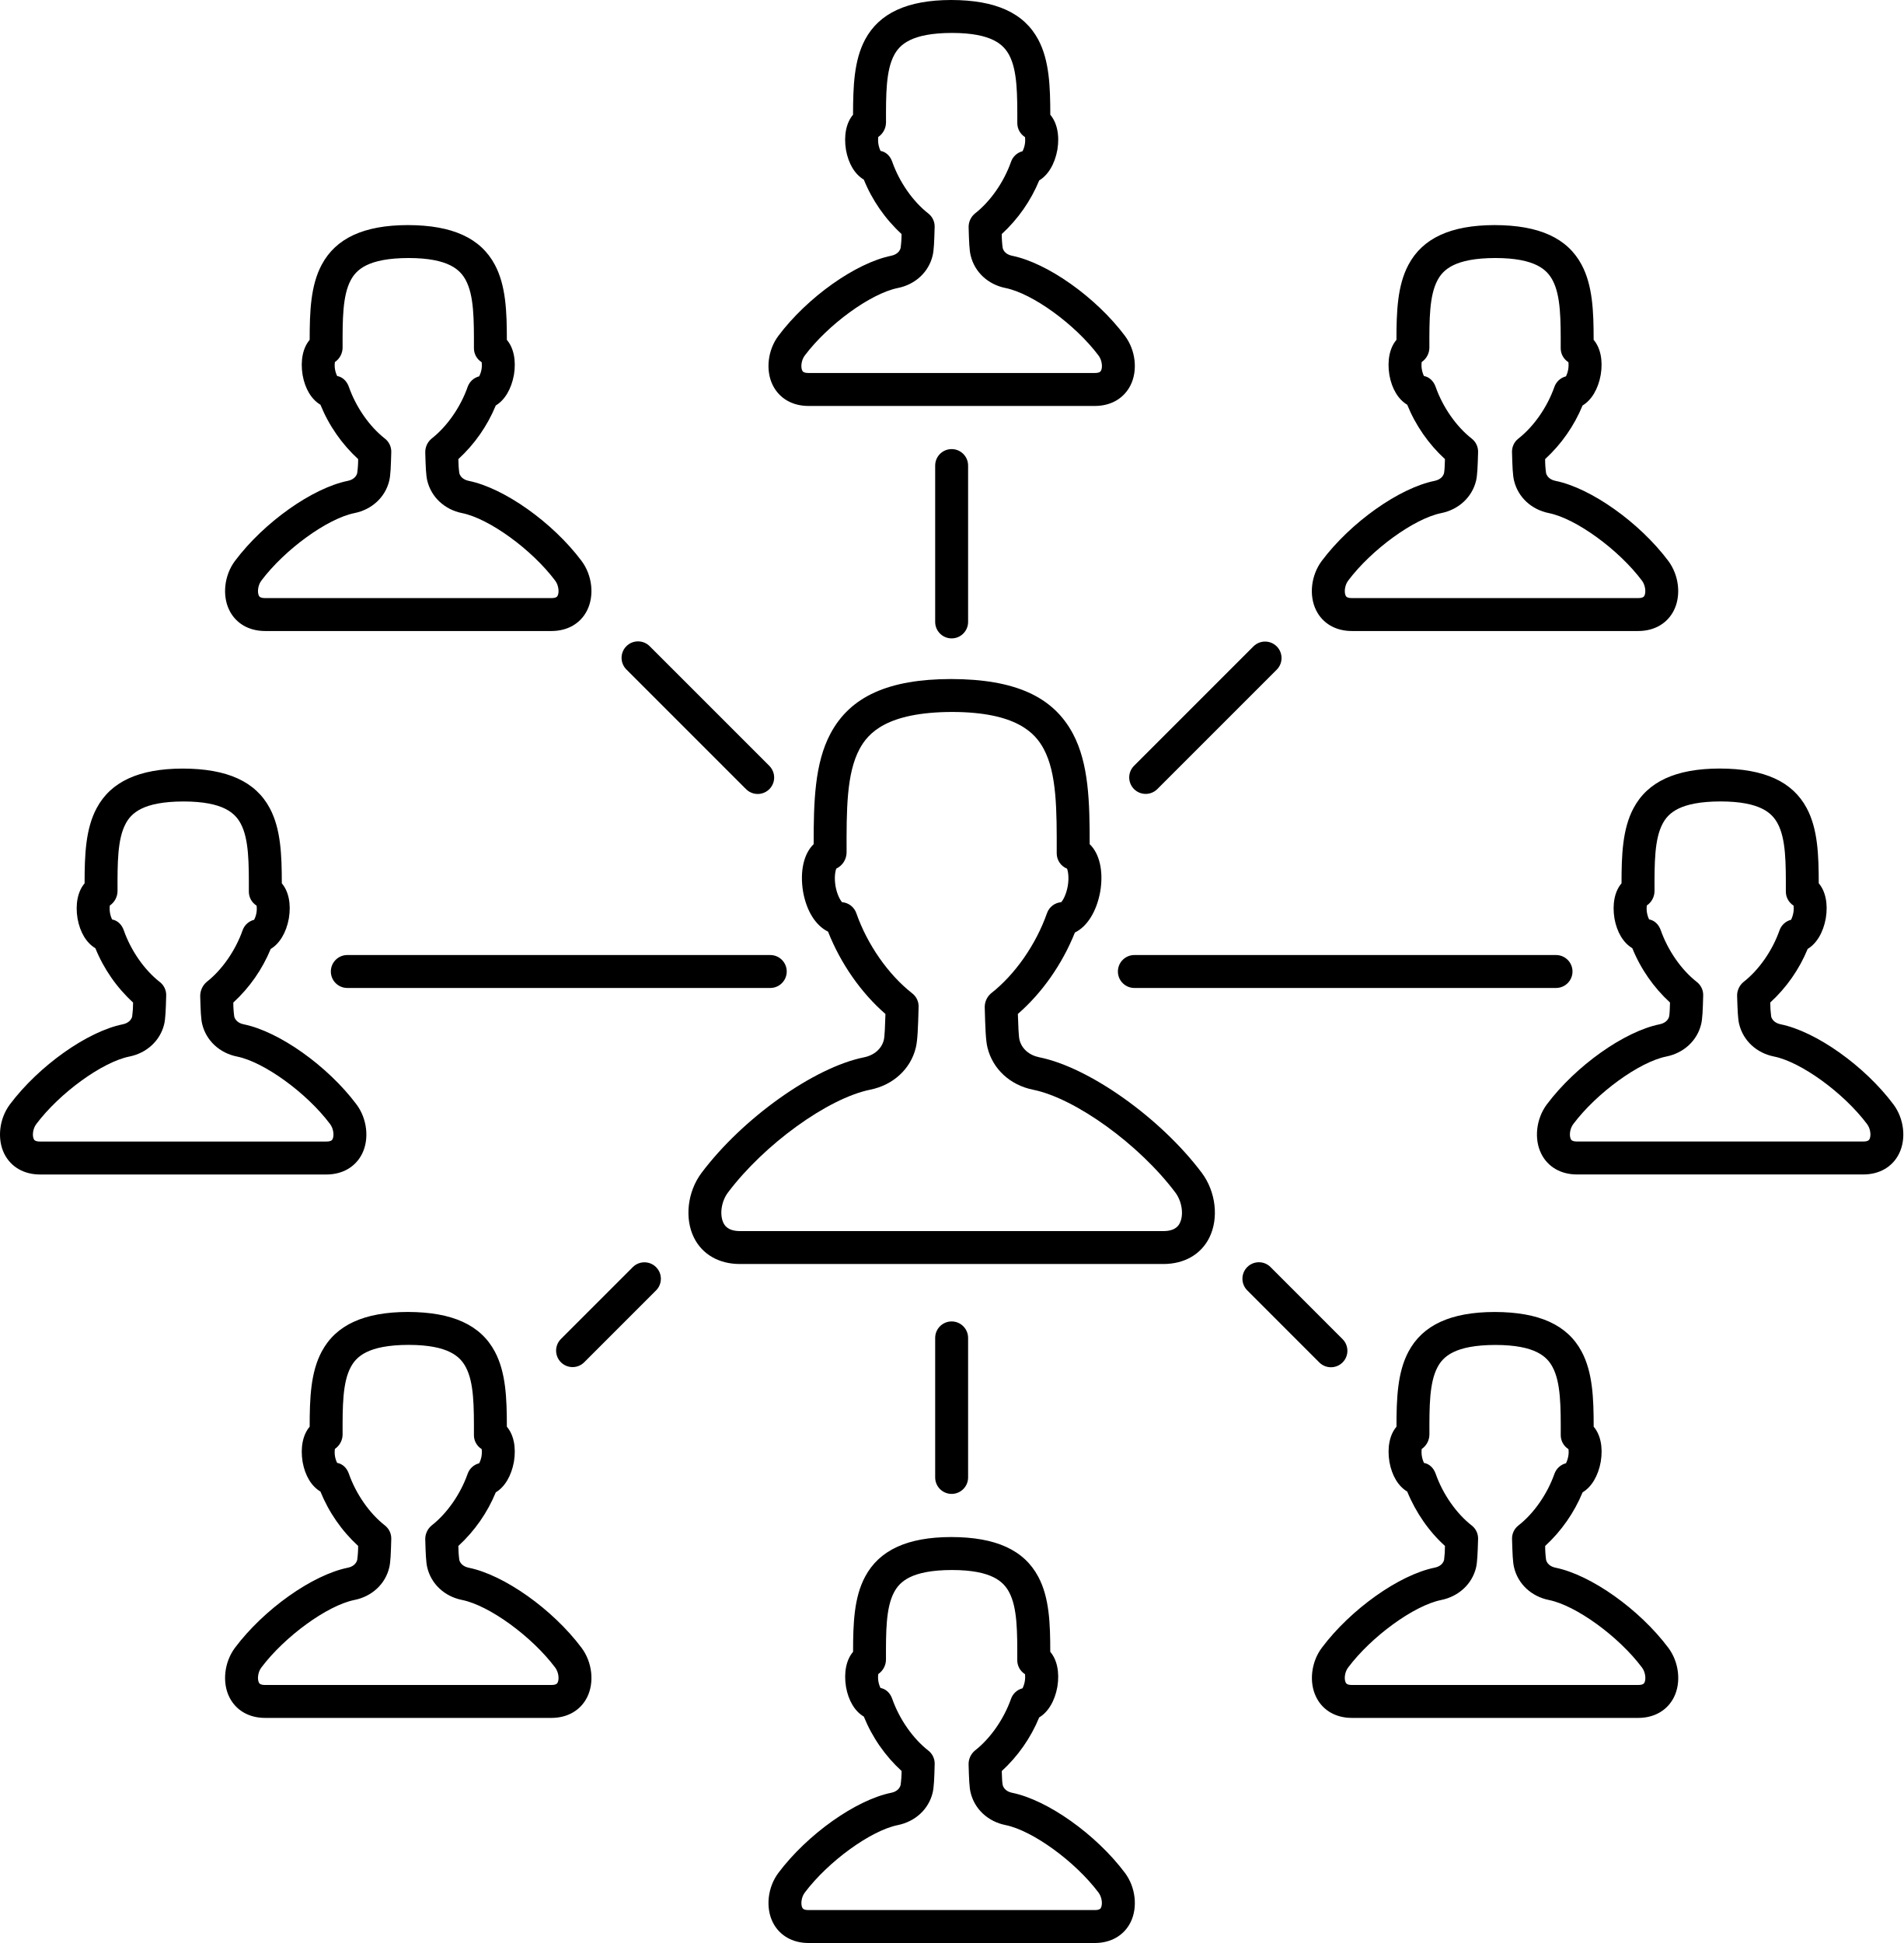
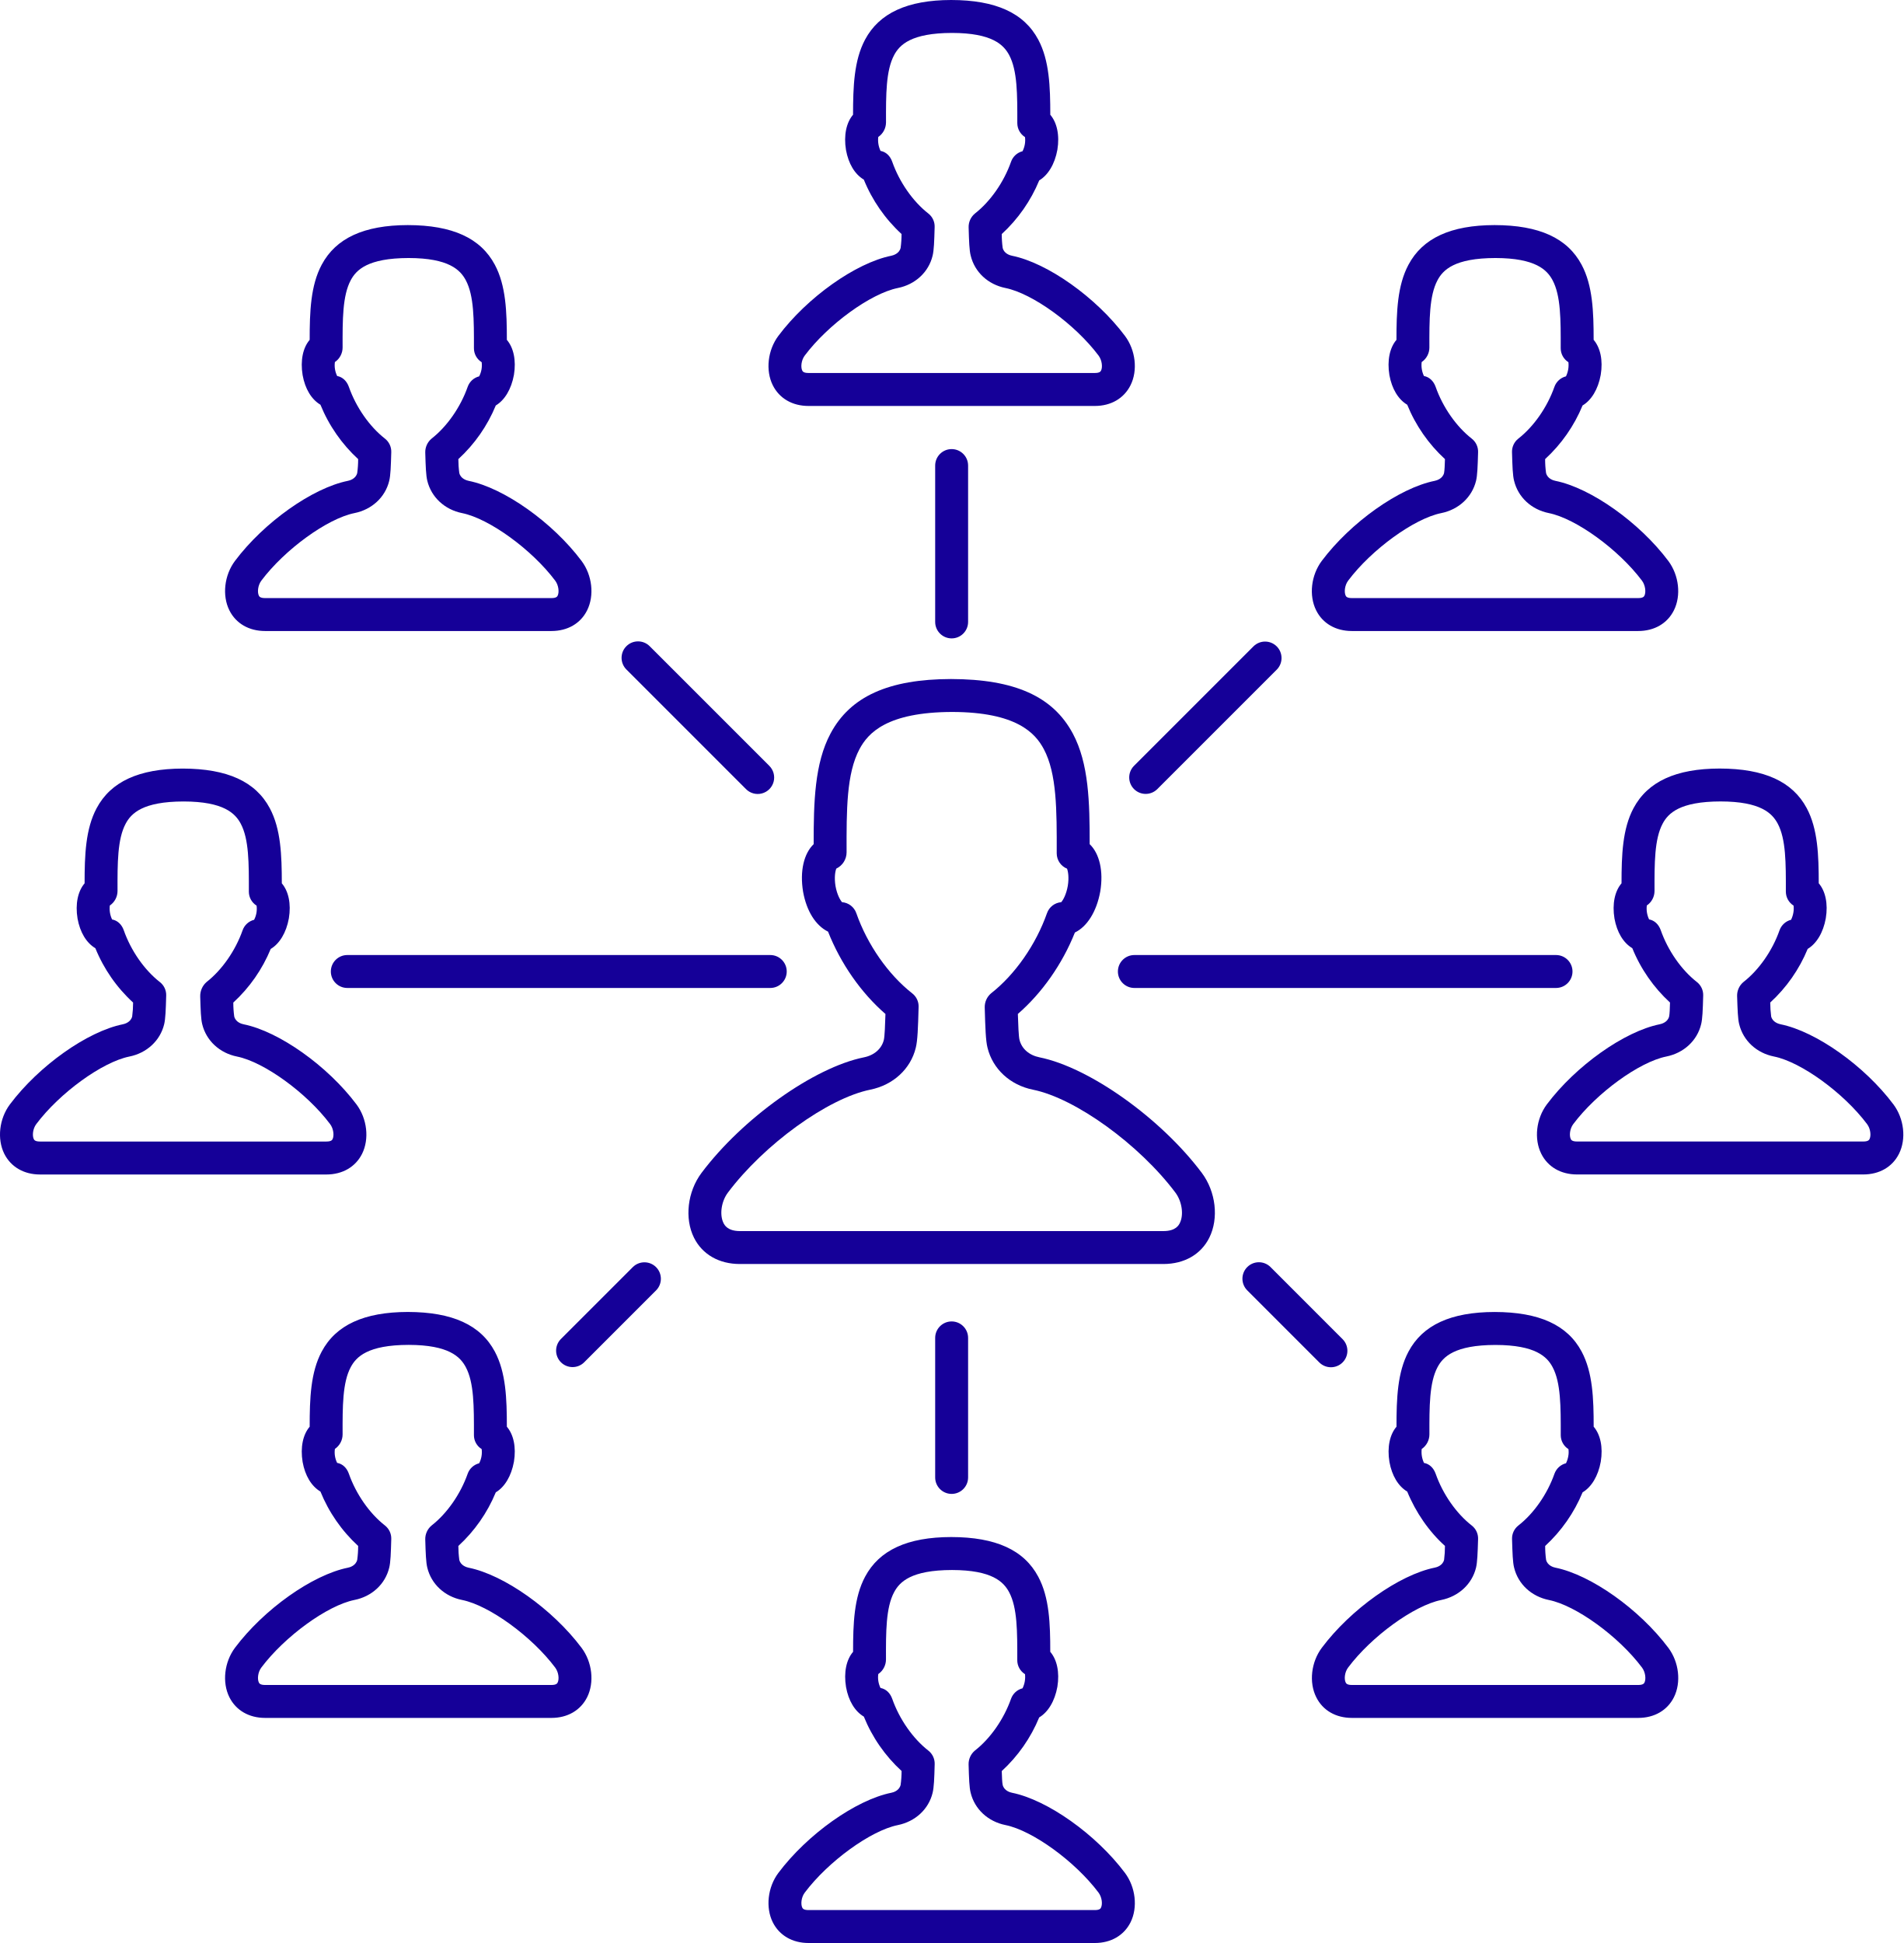
- <svg xmlns="http://www.w3.org/2000/svg" xmlns:xlink="http://www.w3.org/1999/xlink" width="57.8" height="59" viewBox="0 0 57.8 59">
+ <svg xmlns="http://www.w3.org/2000/svg" xmlns:xlink="http://www.w3.org/1999/xlink" width="57.8" height="59" viewBox="0 0 57.8 59" fill="#150098">
  <defs>
    <path id="a" d="M0 0h57.799v59H0z" />
  </defs>
  <clipPath id="b">
    <use xlink:href="#a" overflow="visible" />
  </clipPath>
  <path clip-path="url(#b)" d="M29.399 18.885v-4.748a.5.5 0 0 0-1 0v4.748a.5.5 0 0 0 1 0M19.022 19.622a.5.5 0 0 0 0 .707l3.628 3.628a.5.5 0 1 0 .707-.707l-3.628-3.628a.5.5 0 0 0-.707 0M10.047 29.5a.5.5 0 0 0 .5.5h12.844a.5.5 0 0 0 0-1H10.547a.5.5 0 0 0-.5.5M19.923 38.477a.5.5 0 0 0-.707 0l-2.188 2.188a.5.5 0 0 0 .707.707l2.188-2.188a.5.5 0 0 0 0-.707M29.399 44.863v-4.237a.5.5 0 0 0-1 0v4.237a.5.5 0 1 0 1 0M40.771 41.371a.5.5 0 0 0 0-.707l-2.194-2.195a.5.5 0 0 0-.707.707l2.194 2.195a.501.501 0 0 0 .707 0M33.948 29.5a.5.5 0 0 0 .5.5h12.805a.5.5 0 0 0 0-1H34.448a.5.5 0 0 0-.5.5M38.07 19.622l-3.638 3.638a.5.5 0 0 0 .707.707l3.638-3.638a.5.5 0 0 0-.707-.707M27.065 7.766c-1.077.218-2.551 1.263-3.427 2.432-.325.433-.395 1.051-.17 1.501.2.399.594.628 1.083.628h8.697c.489 0 .883-.229 1.083-.628.226-.45.155-1.068-.17-1.501-.876-1.169-2.35-2.214-3.428-2.432-.057-.011-.241-.061-.284-.238a3.08 3.08 0 0 1-.028-.421 4.594 4.594 0 0 0 1.138-1.629c.266-.159.472-.492.551-.93.073-.443-.013-.827-.215-1.063-.001-.85-.027-1.647-.365-2.281C31.099.396 30.242.002 28.885 0c-1.328.002-2.184.396-2.615 1.203-.336.63-.364 1.421-.365 2.281-.203.237-.288.622-.214 1.072.075.413.266.735.541.898a4.588 4.588 0 0 0 1.146 1.652 3.133 3.133 0 0 1-.028.421c-.043.178-.228.227-.285.239m1.127-1.282c-.47-.367-.88-.955-1.097-1.572-.061-.176-.189-.3-.355-.33a.767.767 0 0 1-.069-.423.538.538 0 0 0 .235-.442c-.002-.844-.004-1.573.246-2.043.167-.313.516-.672 1.76-.674 1.219.002 1.568.361 1.735.674.25.47.248 1.199.246 2.063 0 .178.092.336.234.426a.742.742 0 0 1-.075.429.5.5 0 0 0-.349.32c-.217.617-.627 1.205-1.097 1.572a.528.528 0 0 0-.191.423c.012.426.021.695.063.856.121.5.525.876 1.058.983.822.166 2.115 1.105 2.825 2.051.106.143.126.354.076.455-.014.024-.038.074-.189.074h-8.697c-.151 0-.176-.05-.189-.074-.05-.101-.031-.312.076-.455.71-.946 2.004-1.885 2.824-2.051.533-.106.938-.483 1.058-.978.042-.165.051-.434.063-.875a.498.498 0 0 0-.191-.409M10.564 14.601c-1.077.217-2.551 1.262-3.428 2.431-.325.434-.395 1.052-.17 1.502.2.399.595.627 1.084.627h8.696c.489 0 .884-.228 1.083-.627.226-.451.156-1.068-.169-1.502-.877-1.169-2.351-2.214-3.429-2.431-.056-.011-.241-.062-.283-.237a3.235 3.235 0 0 1-.029-.423 4.579 4.579 0 0 0 1.137-1.629c.267-.159.472-.492.551-.929.073-.443-.012-.827-.215-1.063 0-.851-.027-1.648-.365-2.281-.431-.808-1.286-1.202-2.643-1.204-1.329.002-2.184.396-2.615 1.204-.336.629-.365 1.42-.365 2.281-.203.237-.288.622-.214 1.071.074.414.266.735.541.899a4.595 4.595 0 0 0 1.145 1.651 3.001 3.001 0 0 1-.028.422c-.043.178-.228.227-.284.238m1.126-1.282c-.47-.367-.879-.955-1.096-1.572-.062-.175-.189-.299-.355-.329a.734.734 0 0 1-.069-.424.534.534 0 0 0 .234-.442c-.002-.844-.004-1.573.247-2.043.167-.313.515-.672 1.759-.674 1.22.002 1.568.361 1.735.674.251.47.249 1.199.247 2.063a.497.497 0 0 0 .235.426.728.728 0 0 1-.076.43.5.5 0 0 0-.349.319c-.217.618-.627 1.205-1.096 1.572a.534.534 0 0 0-.192.424c.012.425.022.694.062.856.122.499.527.876 1.058.982.822.166 2.116 1.105 2.826 2.051.107.143.125.354.075.455-.012.024-.037.074-.189.074H8.05c-.152 0-.177-.05-.189-.074-.05-.101-.032-.312.075-.455.71-.946 2.004-1.885 2.825-2.051.532-.106.938-.483 1.058-.978.042-.168.051-.442.063-.877a.501.501 0 0 0-.192-.407M3.73 31.103c-1.078.217-2.552 1.263-3.429 2.432-.325.434-.395 1.051-.17 1.502.2.397.595.627 1.084.627h8.696c.489 0 .884-.229 1.084-.627.225-.45.155-1.068-.17-1.502-.877-1.169-2.351-2.215-3.428-2.432-.056-.011-.241-.061-.284-.238a3.022 3.022 0 0 1-.028-.422 4.573 4.573 0 0 0 1.136-1.628c.267-.159.473-.492.551-.929.074-.444-.012-.827-.214-1.063-.001-.851-.027-1.647-.365-2.281-.431-.808-1.287-1.201-2.644-1.204-1.329.003-2.184.396-2.615 1.204-.336.629-.365 1.421-.365 2.281-.203.237-.288.622-.214 1.071.075.413.266.735.541.899a4.572 4.572 0 0 0 1.146 1.65 3.287 3.287 0 0 1-.028.422c-.043.176-.228.227-.284.238m1.125-1.282c-.47-.367-.879-.954-1.096-1.572-.061-.175-.189-.299-.355-.329a.768.768 0 0 1-.069-.424.534.534 0 0 0 .234-.442c-.002-.844-.004-1.573.247-2.042.167-.313.515-.673 1.759-.675 1.22.002 1.569.362 1.736.675.25.47.248 1.199.246 2.063a.5.5 0 0 0 .235.425.728.728 0 0 1-.075.43.5.5 0 0 0-.35.319c-.217.617-.626 1.205-1.096 1.572a.564.564 0 0 0-.191.439c.012.418.021.682.061.841.122.499.527.876 1.059.982.821.166 2.115 1.104 2.825 2.051.107.143.125.354.075.455-.012.024-.037.074-.189.074H1.215c-.152 0-.177-.05-.189-.074-.05-.101-.032-.313.075-.455.71-.946 2.004-1.885 2.825-2.051.532-.106.938-.483 1.059-.98.04-.164.05-.432.062-.874a.498.498 0 0 0-.192-.408M10.564 47.604c-1.078.218-2.552 1.263-3.428 2.431-.325.435-.395 1.052-.17 1.502.2.399.595.628 1.084.628h8.696c.489 0 .884-.229 1.084-.628.225-.451.155-1.067-.17-1.501-.876-1.169-2.35-2.214-3.429-2.432-.056-.011-.241-.063-.283-.237a3.235 3.235 0 0 1-.029-.423 4.579 4.579 0 0 0 1.137-1.629c.267-.158.472-.492.551-.929.073-.444-.012-.827-.215-1.063 0-.851-.027-1.647-.365-2.281-.431-.808-1.286-1.201-2.643-1.204-1.329.003-2.184.396-2.615 1.204-.336.629-.365 1.421-.365 2.281-.203.237-.288.622-.214 1.071.074.413.266.734.541.898a4.577 4.577 0 0 0 1.145 1.651 3.001 3.001 0 0 1-.028.422c-.043.178-.228.229-.284.239m1.126-1.282c-.47-.367-.879-.955-1.096-1.572-.062-.176-.189-.3-.356-.329a.726.726 0 0 1-.068-.424.534.534 0 0 0 .234-.441c-.002-.845-.004-1.573.247-2.042.167-.313.515-.674 1.759-.676 1.22.002 1.568.362 1.735.676.251.469.249 1.197.247 2.063a.496.496 0 0 0 .235.425.735.735 0 0 1-.076.431.5.5 0 0 0-.349.318c-.217.617-.626 1.205-1.096 1.572a.534.534 0 0 0-.192.424c.012.425.022.694.062.856.121.499.527.876 1.058.981.823.166 2.116 1.106 2.826 2.053.107.142.125.353.075.453-.012.024-.037.075-.189.075H8.05c-.152 0-.177-.051-.189-.075-.05-.101-.032-.312.075-.454.71-.945 2.004-1.886 2.825-2.052.532-.105.938-.482 1.058-.978.042-.167.051-.442.063-.877a.501.501 0 0 0-.192-.407M27.066 54.438c-1.078.218-2.551 1.264-3.428 2.433-.325.433-.395 1.051-.17 1.501.2.398.595.628 1.084.628h8.696c.488 0 .884-.229 1.084-.628.225-.45.154-1.068-.17-1.501-.877-1.169-2.351-2.215-3.429-2.433-.056-.011-.24-.061-.284-.237-.017-.081-.022-.239-.028-.422a4.579 4.579 0 0 0 1.137-1.629c.267-.158.473-.491.552-.93.072-.443-.013-.826-.216-1.062 0-.852-.026-1.648-.365-2.281-.431-.809-1.285-1.202-2.643-1.204-1.329.002-2.184.396-2.615 1.204-.336.629-.365 1.42-.365 2.281-.203.236-.288.621-.214 1.07.074.413.266.735.541.898a4.567 4.567 0 0 0 1.146 1.651 3.1 3.1 0 0 1-.029.422c-.043.179-.228.229-.284.239m1.125-1.281c-.469-.366-.879-.954-1.096-1.571-.062-.176-.189-.3-.356-.33a.738.738 0 0 1-.068-.423.537.537 0 0 0 .234-.442c-.002-.844-.004-1.573.247-2.043.167-.313.515-.672 1.759-.674 1.22.002 1.567.361 1.734.674.251.47.249 1.199.247 2.063a.497.497 0 0 0 .235.426.78.78 0 0 1-.075.429.502.502 0 0 0-.35.32c-.218.617-.627 1.205-1.097 1.571a.535.535 0 0 0-.191.424c.012.426.021.694.062.855.121.5.527.876 1.059.983.821.166 2.115 1.104 2.825 2.051.107.143.125.354.075.455-.01.024-.036.075-.187.075h-8.696c-.152 0-.177-.051-.189-.074-.05-.102-.032-.313.075-.455.71-.946 2.004-1.885 2.825-2.051.532-.107.938-.483 1.058-.979.041-.165.052-.434.063-.875a.502.502 0 0 0-.193-.409M41.054 52.165h8.695c.489 0 .884-.229 1.084-.627.226-.451.155-1.069-.17-1.502-.876-1.169-2.35-2.215-3.429-2.433-.055-.011-.24-.061-.283-.238a3.107 3.107 0 0 1-.028-.421 4.604 4.604 0 0 0 1.137-1.629c.267-.159.473-.492.551-.929.074-.444-.012-.828-.215-1.064 0-.851-.027-1.646-.365-2.28-.431-.808-1.286-1.201-2.643-1.203-1.329.002-2.185.396-2.615 1.203-.336.63-.365 1.421-.365 2.281-.203.236-.288.621-.214 1.071.075.413.266.734.54.898.26.635.664 1.218 1.146 1.65a3.36 3.36 0 0 1-.026.422c-.043.178-.229.228-.285.238-1.078.218-2.552 1.264-3.428 2.433-.325.433-.396 1.051-.17 1.501.198.4.593.629 1.083.629m-.115-1.529c.709-.946 2.003-1.885 2.825-2.051.531-.107.938-.483 1.059-.98.04-.164.05-.433.063-.874a.498.498 0 0 0-.192-.408c-.47-.366-.879-.954-1.096-1.571-.063-.177-.189-.3-.355-.33a.777.777 0 0 1-.069-.423.538.538 0 0 0 .234-.442c-.002-.844-.004-1.573.247-2.043.167-.313.515-.672 1.759-.674 1.22.002 1.568.36 1.735.674.25.47.249 1.199.247 2.063a.5.5 0 0 0 .234.426.66.66 0 0 1-.005.215.821.821 0 0 1-.069.214.505.505 0 0 0-.351.32c-.217.617-.626 1.205-1.096 1.571a.501.501 0 0 0-.192.407c.013.435.021.709.063.872.121.5.526.876 1.058.983.822.166 2.116 1.104 2.826 2.051.107.143.125.354.075.455-.012.023-.038.074-.189.074h-8.695c-.152 0-.178-.051-.189-.074-.052-.102-.034-.313.073-.455M55.445 27.885c.074-.444-.012-.828-.214-1.064-.001-.85-.027-1.648-.365-2.281-.431-.807-1.287-1.201-2.644-1.203-1.329.002-2.185.396-2.616 1.204-.335.629-.364 1.421-.364 2.281-.203.236-.288.621-.214 1.071.075.413.266.735.541.899a4.582 4.582 0 0 0 1.145 1.65c-.004.179-.01.34-.026.422-.043.177-.229.227-.285.238-1.077.217-2.551 1.263-3.428 2.432-.325.434-.396 1.051-.17 1.501.199.399.595.628 1.084.628h8.695c.489 0 .885-.229 1.084-.628.226-.45.155-1.067-.17-1.501-.876-1.169-2.351-2.215-3.429-2.432-.055-.012-.24-.062-.283-.237a3.457 3.457 0 0 1-.028-.423 4.562 4.562 0 0 0 1.137-1.628c.266-.159.472-.492.55-.929m-.985-.17a.821.821 0 0 1-.069.214.505.505 0 0 0-.351.32c-.216.617-.626 1.205-1.096 1.571a.535.535 0 0 0-.192.425c.014.425.022.694.063.855.122.5.526.876 1.059.982.821.165 2.115 1.105 2.825 2.052.107.143.125.353.075.453-.012.024-.037.075-.189.075H47.89c-.152 0-.178-.051-.189-.075-.05-.101-.032-.311.075-.453.71-.946 2.004-1.887 2.825-2.052.531-.106.938-.482 1.058-.979.041-.163.051-.427.063-.875a.5.5 0 0 0-.192-.409c-.469-.366-.879-.954-1.096-1.571-.062-.176-.189-.3-.355-.33a.763.763 0 0 1-.069-.423.533.533 0 0 0 .234-.441c-.002-.844-.004-1.574.247-2.044.167-.313.515-.672 1.759-.674 1.221.002 1.568.361 1.735.674.251.47.249 1.199.247 2.063 0 .178.092.336.234.426a.702.702 0 0 1-.006.216M43.568 14.601c-1.078.217-2.552 1.262-3.429 2.431-.325.434-.396 1.051-.17 1.502.199.399.595.627 1.083.627h8.696c.489 0 .884-.228 1.084-.627.226-.45.155-1.068-.17-1.502-.877-1.169-2.351-2.214-3.428-2.431-.056-.011-.241-.061-.284-.239a2.972 2.972 0 0 1-.028-.421 4.583 4.583 0 0 0 1.137-1.629c.267-.158.473-.492.551-.929.074-.444-.012-.827-.215-1.064 0-.85-.027-1.647-.365-2.28-.431-.808-1.286-1.202-2.644-1.204-1.328.002-2.184.396-2.614 1.204-.336.629-.365 1.421-.365 2.281-.203.237-.288.622-.214 1.071.075.413.266.735.541.899a4.585 4.585 0 0 0 1.146 1.651c-.005.18-.012.34-.027.421-.043.177-.229.228-.285.239m1.125-1.282c-.469-.367-.879-.954-1.096-1.572-.063-.175-.189-.299-.355-.329a.768.768 0 0 1-.069-.424.533.533 0 0 0 .234-.442c-.002-.844-.004-1.573.247-2.043.167-.313.515-.672 1.759-.674 1.22.002 1.568.361 1.735.674.251.47.249 1.199.247 2.063a.499.499 0 0 0 .234.426.784.784 0 0 1-.074.43.502.502 0 0 0-.351.319c-.217.617-.626 1.205-1.096 1.572a.504.504 0 0 0-.192.407c.012.435.021.709.063.872.121.5.526.877 1.059.983.821.166 2.115 1.105 2.825 2.051.106.143.125.354.075.455-.013.024-.037.074-.189.074h-8.696c-.151 0-.177-.05-.188-.074-.05-.101-.032-.312.075-.455.71-.946 2.004-1.885 2.825-2.051.531-.106.937-.483 1.059-.98.04-.164.05-.432.062-.874a.5.5 0 0 0-.193-.408" />
  <path clip-path="url(#b)" d="M36.723 37.585c.294-.589.201-1.399-.228-1.972-1.246-1.659-3.411-3.2-4.929-3.507-.314-.063-.541-.261-.607-.535-.025-.099-.039-.462-.049-.782.732-.635 1.35-1.514 1.732-2.473.368-.177.659-.631.77-1.244.104-.626-.025-1.154-.321-1.439.001-1.265-.025-2.45-.512-3.359-.602-1.126-1.763-1.651-3.7-1.655-1.895.004-3.058.529-3.658 1.655-.483.904-.513 2.079-.512 3.359-.296.285-.425.815-.321 1.446.105.581.376 1.022.758 1.211.383.97 1.004 1.859 1.743 2.5-.009.312-.023.683-.049.787-.066.27-.293.468-.607.53-1.517.307-3.682 1.848-4.929 3.508-.428.571-.522 1.382-.228 1.971.253.506.76.796 1.389.796h12.869c.63-.001 1.136-.291 1.389-.797m-14.752-.447c-.125-.251-.067-.657.133-.923 1.099-1.465 3.04-2.868 4.326-3.127.694-.141 1.224-.628 1.38-1.272.055-.215.069-.604.086-1.244a.5.5 0 0 0-.192-.407c-.729-.57-1.365-1.481-1.7-2.437a.5.5 0 0 0-.433-.333c-.056-.063-.151-.228-.198-.486-.044-.267-.008-.457.024-.534a.548.548 0 0 0 .312-.494c-.003-1.282-.006-2.389.393-3.136.258-.482.825-1.122 2.816-1.126 1.954.004 2.522.644 2.779 1.126.398.747.396 1.854.393 3.167 0 .207.127.39.313.465.031.078.066.266.023.525-.047.264-.143.43-.199.493a.502.502 0 0 0-.432.333c-.336.955-.971 1.866-1.701 2.437a.546.546 0 0 0-.19.432c.017.615.03 1.005.084 1.216.158.648.687 1.136 1.381 1.276 1.286.259 3.227 1.662 4.326 3.126.199.267.259.673.133.924-.03.06-.121.243-.494.243H22.465c-.372-.001-.464-.185-.494-.244" />
</svg>
